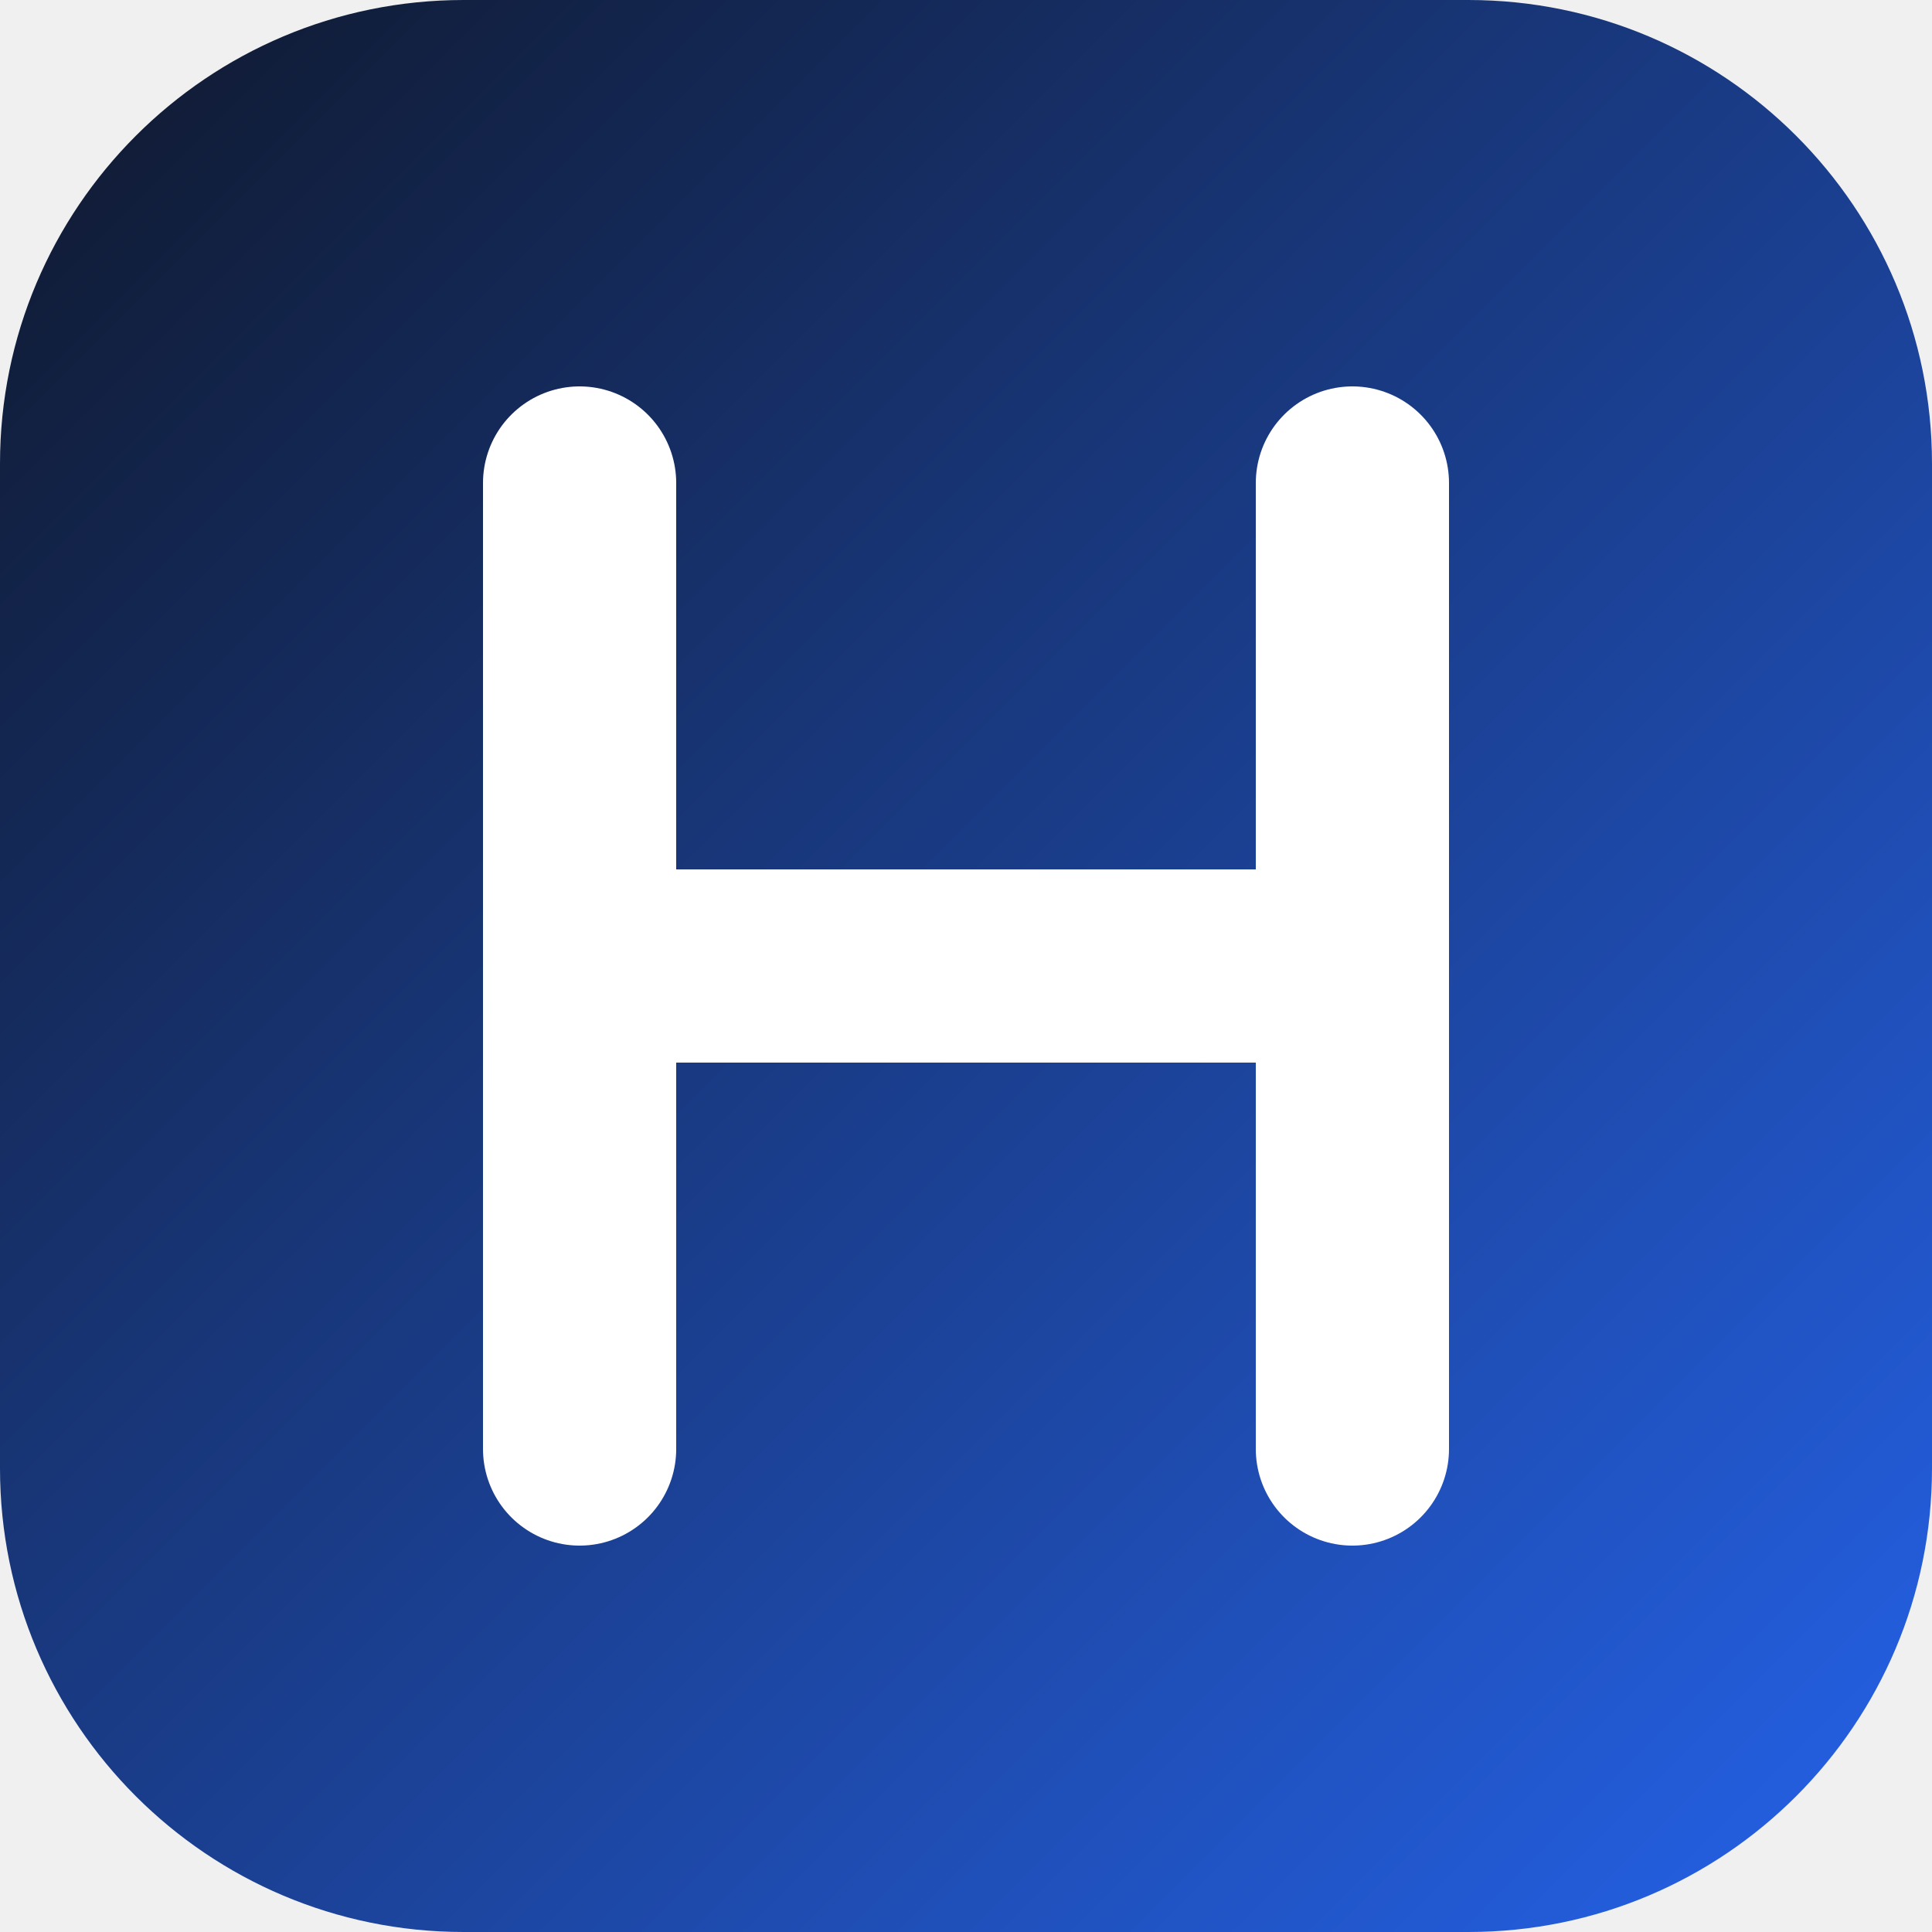
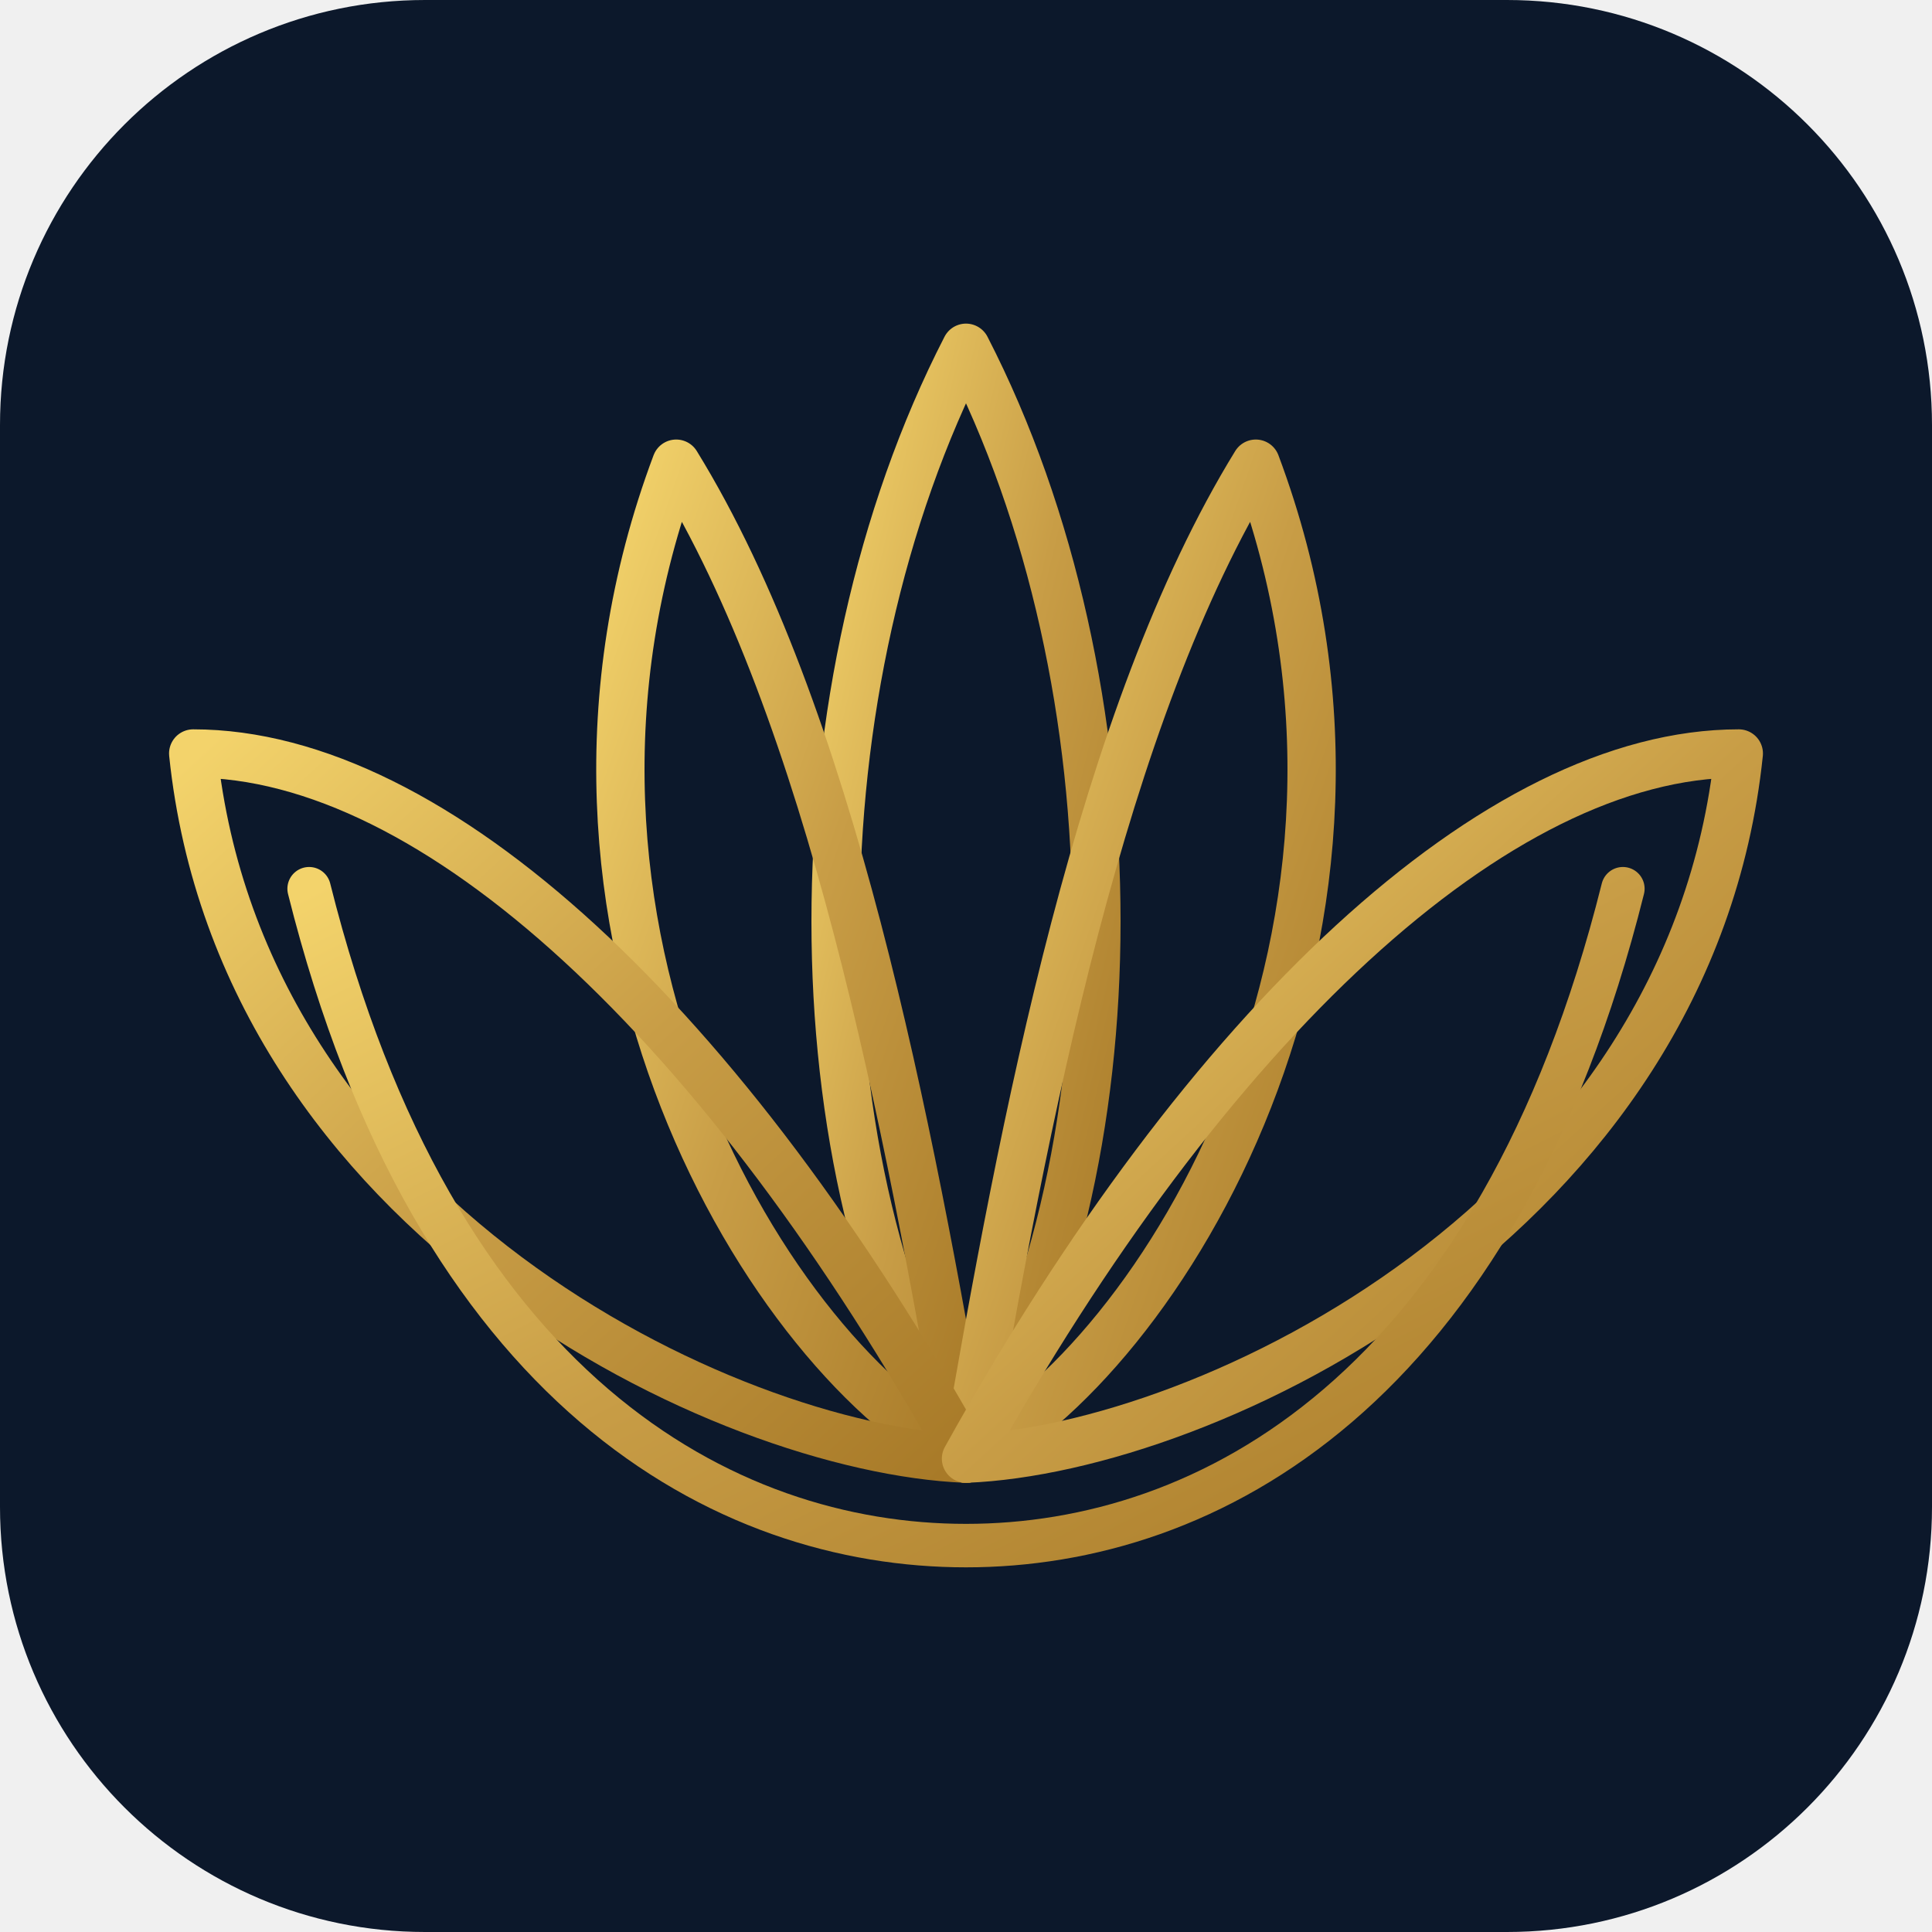
- <svg xmlns="http://www.w3.org/2000/svg" viewBox="0 0 100 100">
+ <svg xmlns="http://www.w3.org/2000/svg" viewBox="0 0 200 200">
  <defs>
-     <linearGradient id="g" x1="0%" y1="0%" x2="100%" y2="100%">
-       <stop offset="0%" stop-color="#0F172A" />
-       <stop offset="100%" stop-color="#2563EB" />
+     <linearGradient id="gold" x1="0%" y1="0%" x2="100%" y2="100%">
+       <stop offset="0%" stop-color="#F3D36B" />
+       <stop offset="50%" stop-color="#C89D46" />
+       <stop offset="100%" stop-color="#A87A28" />
    </linearGradient>
  </defs>
-   <rect width="100" height="100" rx="24" fill="url(#g)" />
-   <path d="M30 25 V75 M30 50 H70 M70 25 V75" stroke="#FFFFFF" stroke-width="10" stroke-linecap="round" fill="none" />
+   <rect width="200" height="200" rx="44" fill="#0C182B" />
+   <g transform="translate(0, 26)" stroke="url(#gold)" stroke-width="5" stroke-linecap="round" stroke-linejoin="round" fill="none">
+     <path d="M 100, 10 C 82, 45 82, 95 100, 125 C 118, 95 118, 45 100, 10 Z" />
+     <path d="M 100, 125 C 80, 115 52, 70 70, 22 C 86, 48 94, 90 100, 125 Z" />
+     <path d="M 100, 125 C 120, 115 148, 70 130, 22 C 114, 48 106, 90 100, 125 Z" />
+     <path d="M 100, 125 C 75, 124 25, 100 20, 52 C 45, 52 75, 80 100, 125 Z" />
+     <path d="M 100, 125 C 125, 124 175, 100 180, 52 C 155, 52 125, 80 100, 125 Z" />
+     <path d="M 32, 66 C 45, 118 75, 134 100, 134 C 125, 134 155, 118 168, 66" stroke-width="4.5" />
+   </g>
</svg>
